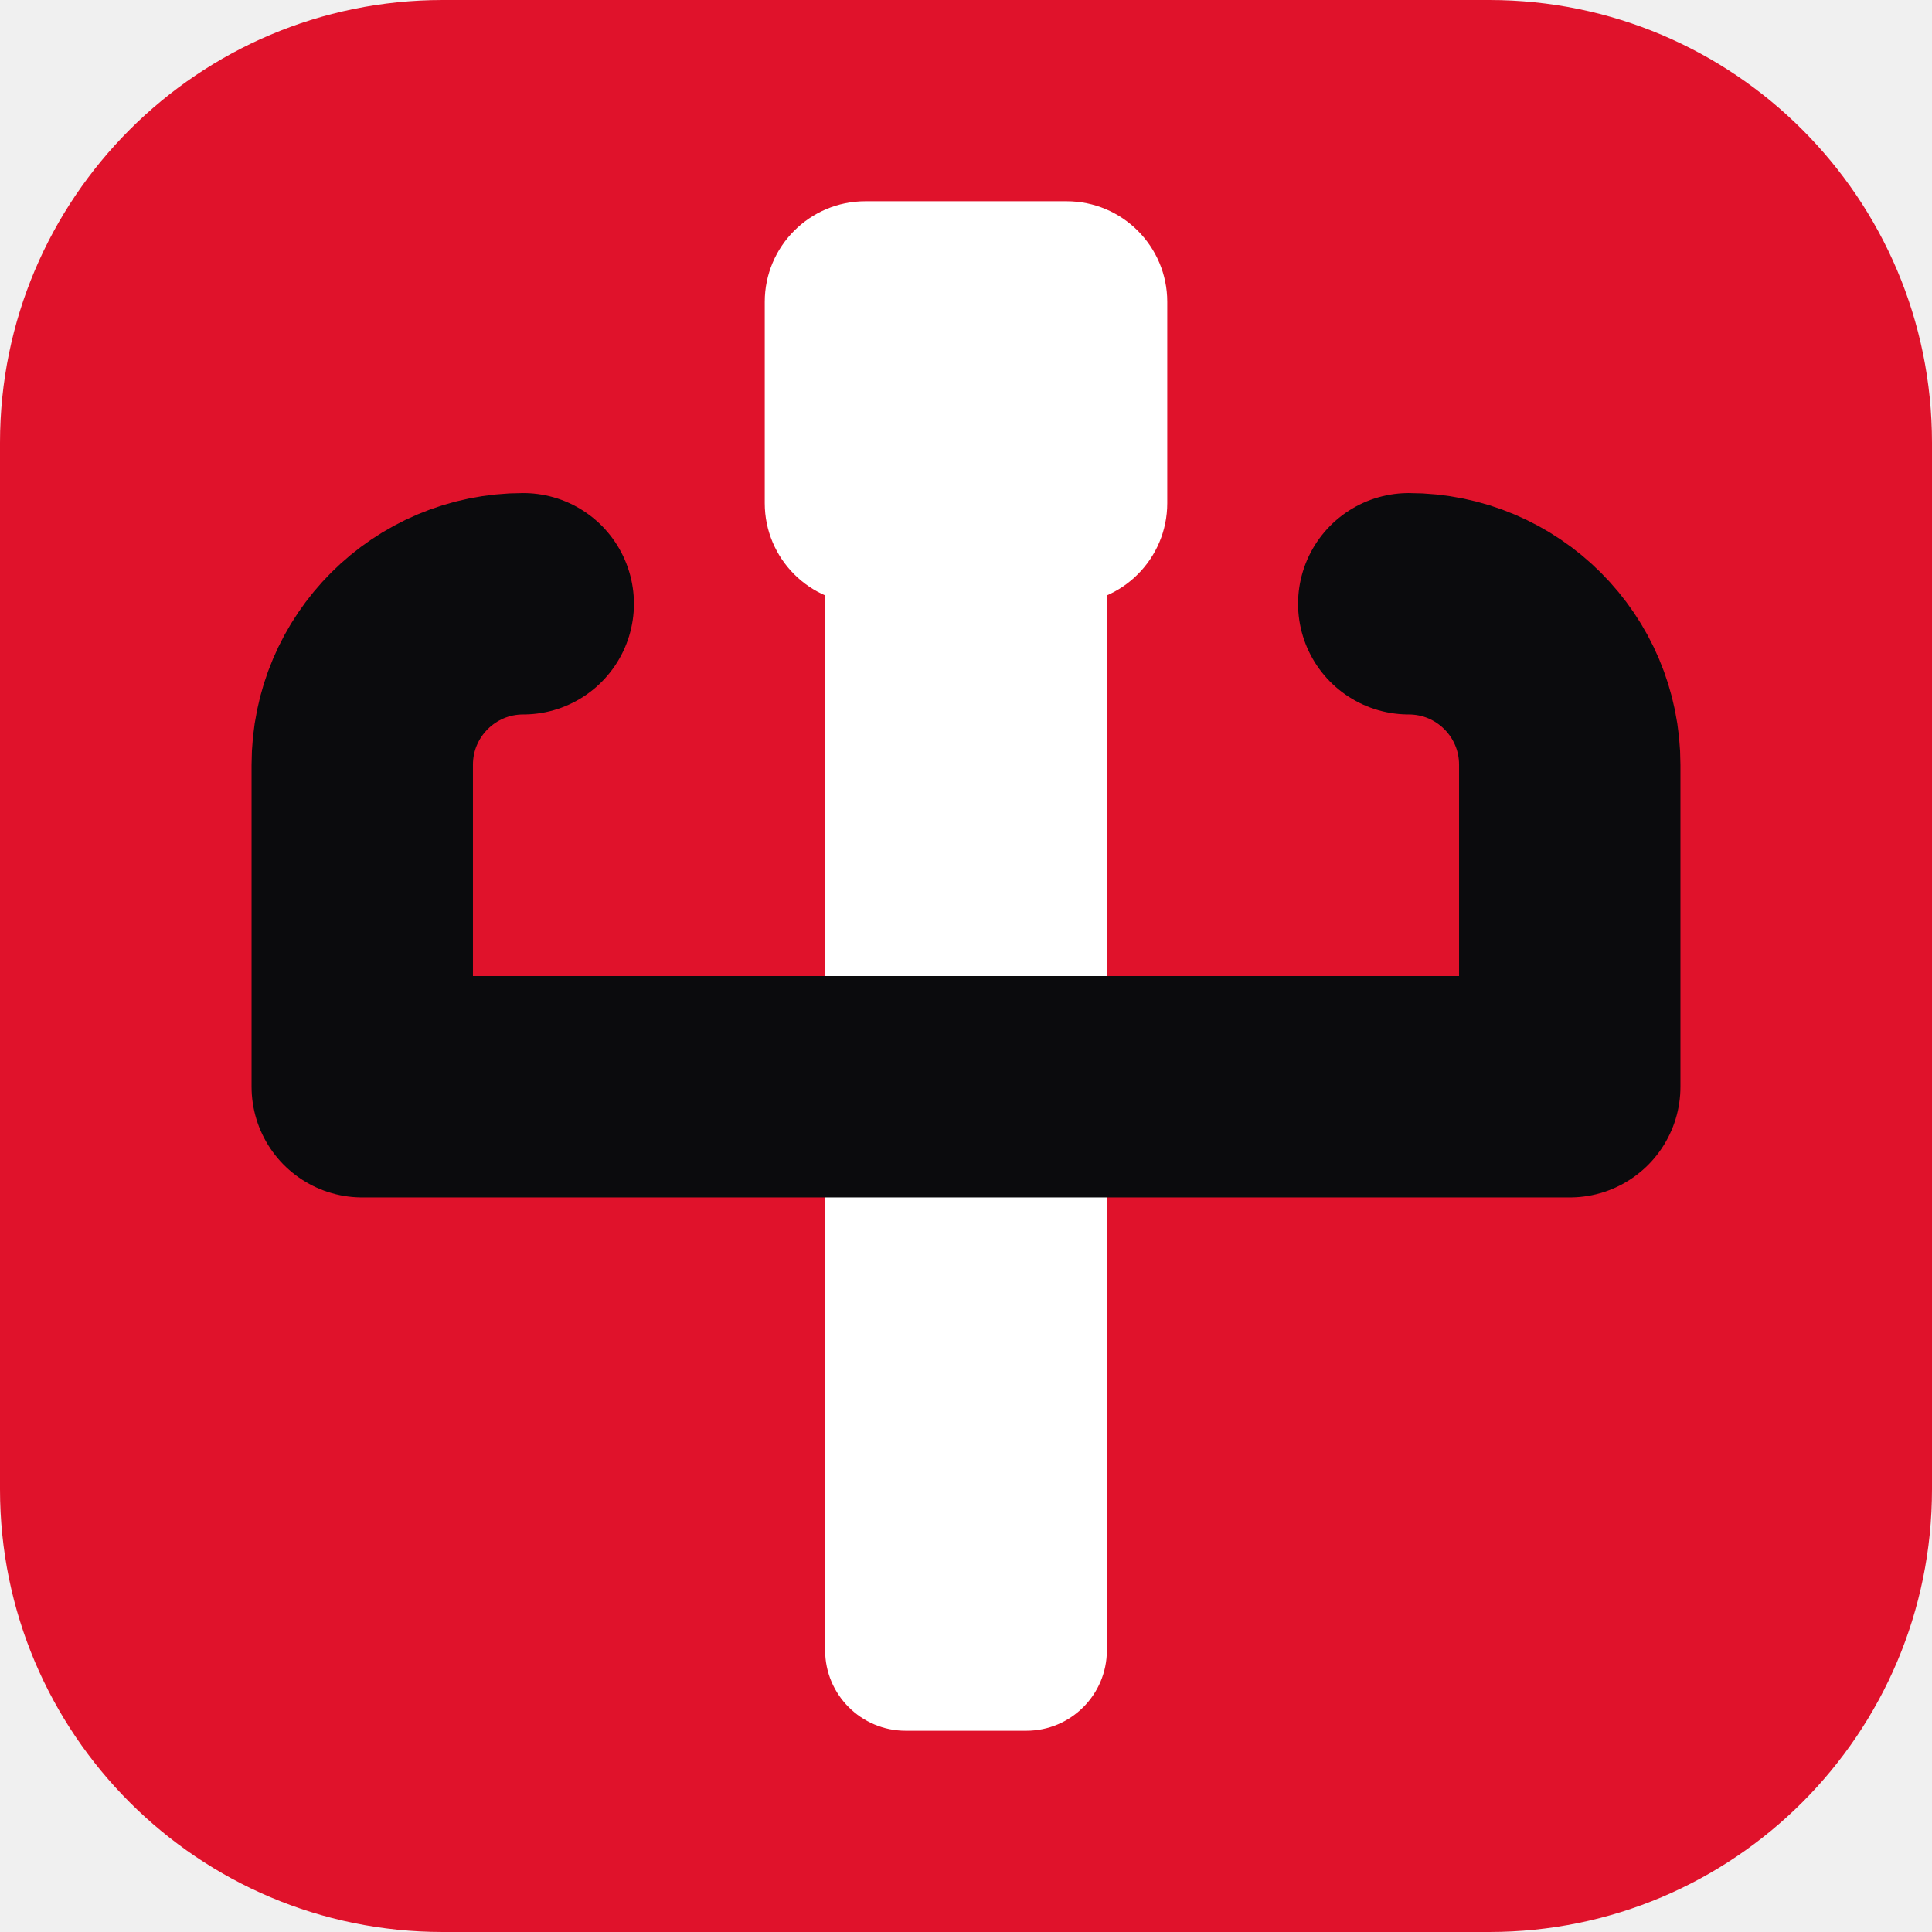
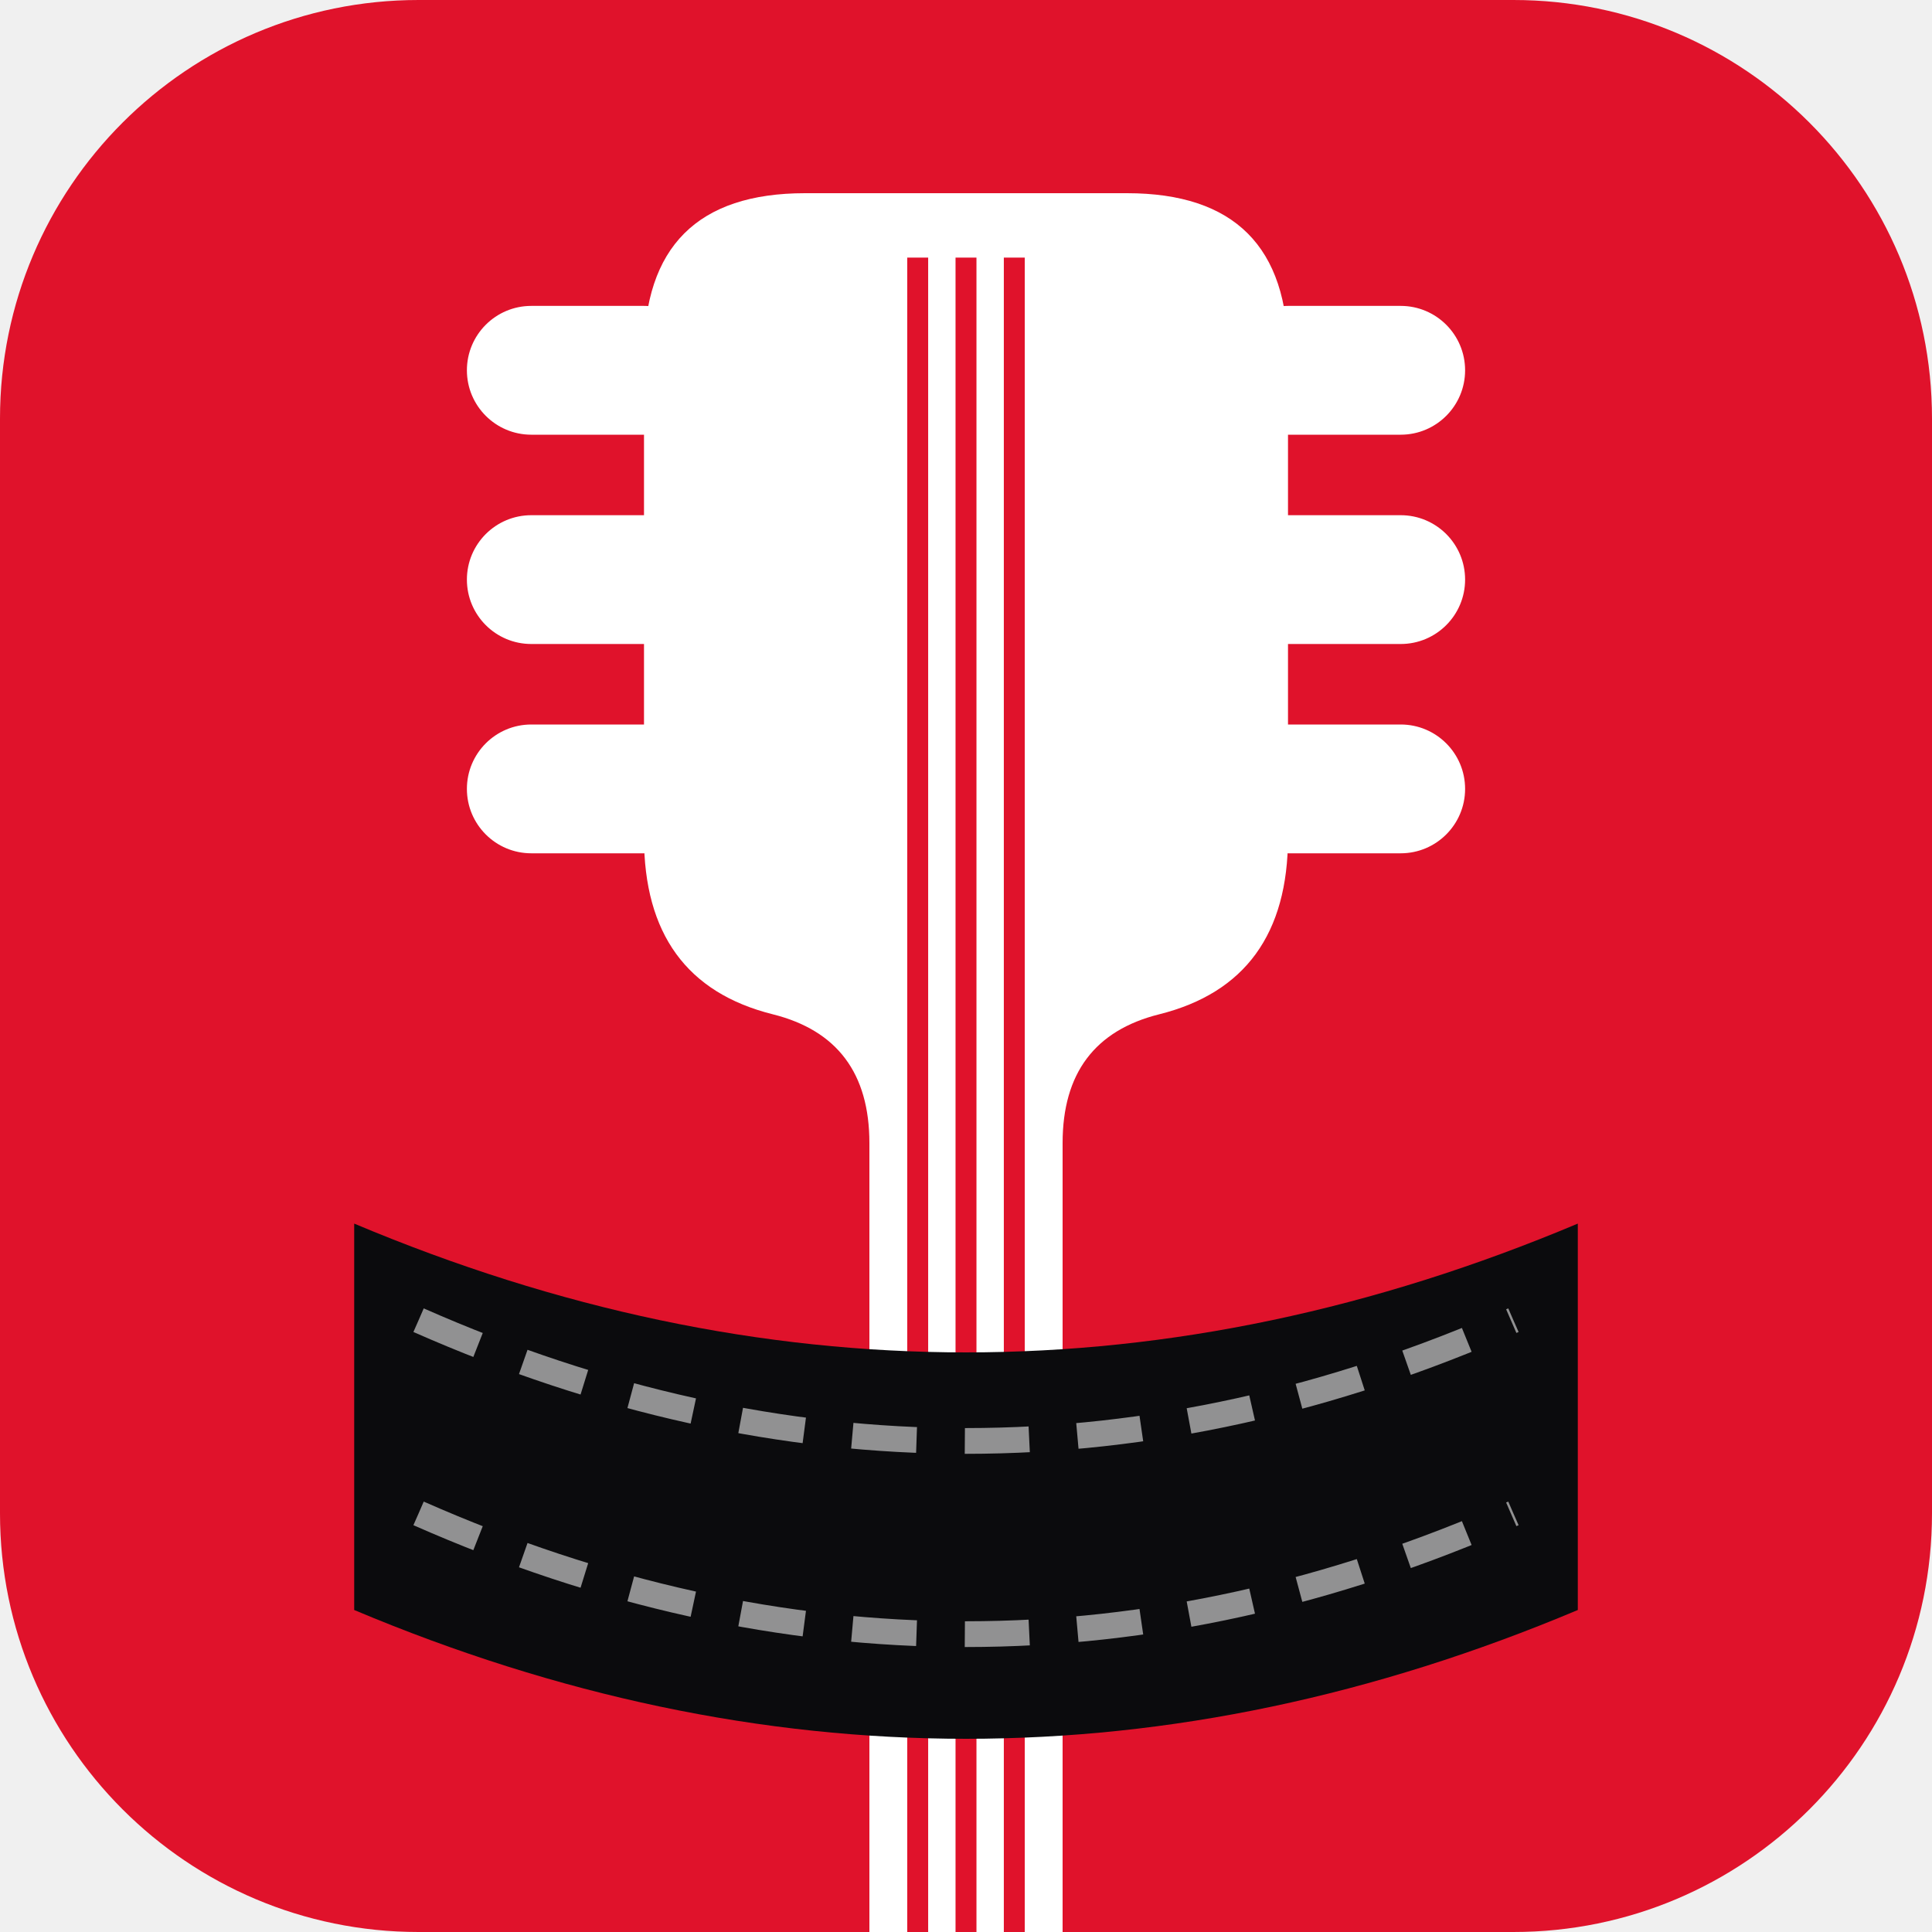
- <svg xmlns="http://www.w3.org/2000/svg" viewBox="0 0 48 48">
-   <rect width="48" height="48" rx="11" fill="#E0122B" />
-   <rect x="19" y="5" width="10" height="10" rx="2.5" fill="#fff" />
-   <rect x="20.5" y="9" width="7" height="34" rx="2" fill="#fff" />
-   <path d="M13 15a4 4 0 0 0-4 4v8h30v-8a4 4 0 0 0-4-4" fill="none" stroke="#0B0B0D" stroke-width="5.5" stroke-linecap="round" stroke-linejoin="round" />
+ <svg xmlns="http://www.w3.org/2000/svg" viewBox="0 0 120 120">
+   <defs>
+     <clipPath id="b">
+       <rect width="120" height="120" rx="26" />
+     </clipPath>
+   </defs>
+   <rect width="120" height="120" rx="26" fill="#E0122B" />
+   <g clip-path="url(#b)">
+     <g fill="#fff">
+       <rect x="29" y="19" width="15" height="8" rx="4" />
+       <rect x="29" y="32" width="15" height="8" rx="4" />
+       <rect x="29" y="45" width="15" height="8" rx="4" />
+       <rect x="76" y="19" width="15" height="8" rx="4" />
+       <rect x="76" y="32" width="15" height="8" rx="4" />
+       <rect x="76" y="45" width="15" height="8" rx="4" />
+       <path d="M40 22Q40 12 50 12H70Q80 12 80 22V52Q80 61 72 63Q66 64.5 66 71V124H54V71Q54 64.5 48 63Q40 61 40 52Z" />
+     </g>
+     <path d="M57 16V124M60 16V124M63 16V124" stroke="#E0122B" stroke-width="1.3" />
+     <path d="M22 76Q60 92 98 76V100Q60 116 22 100Z" fill="#0B0B0D" />
+     <path d="M26 82Q60 97 94 82M26 94Q60 109 94 94" fill="none" stroke="#fff" stroke-opacity=".55" stroke-width="1.6" stroke-dasharray="4 3" />
+   </g>
</svg>
